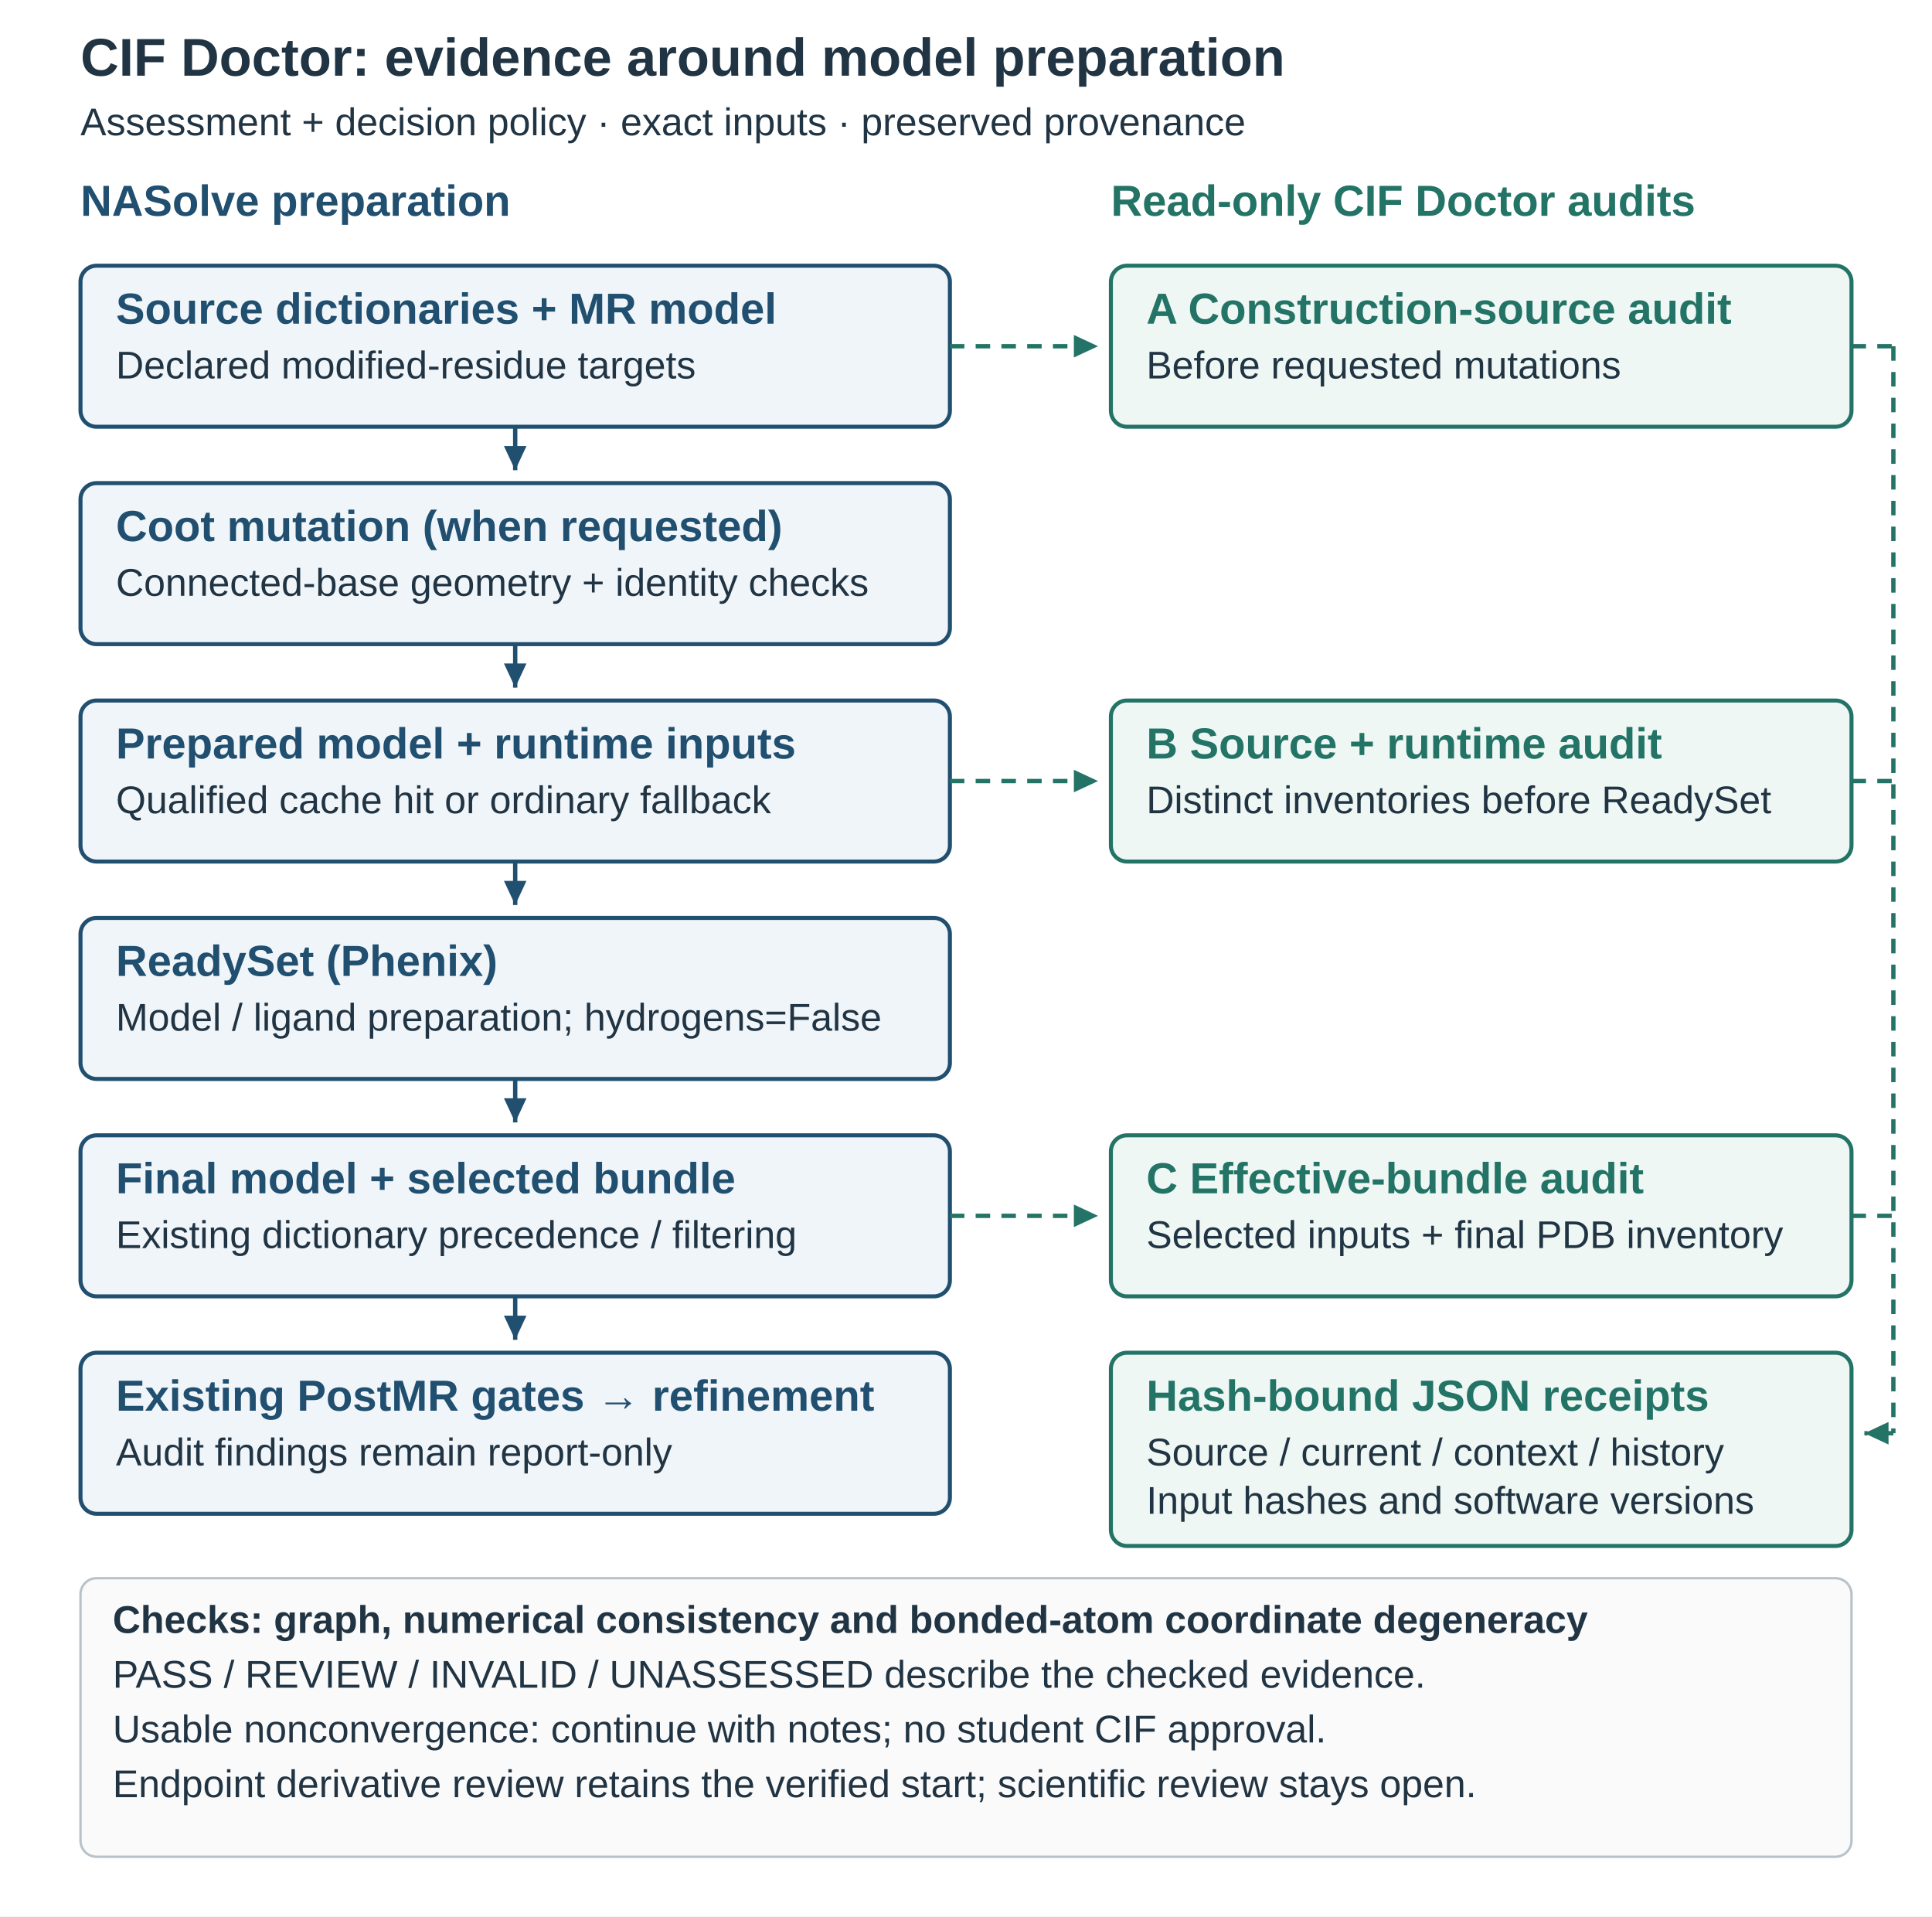
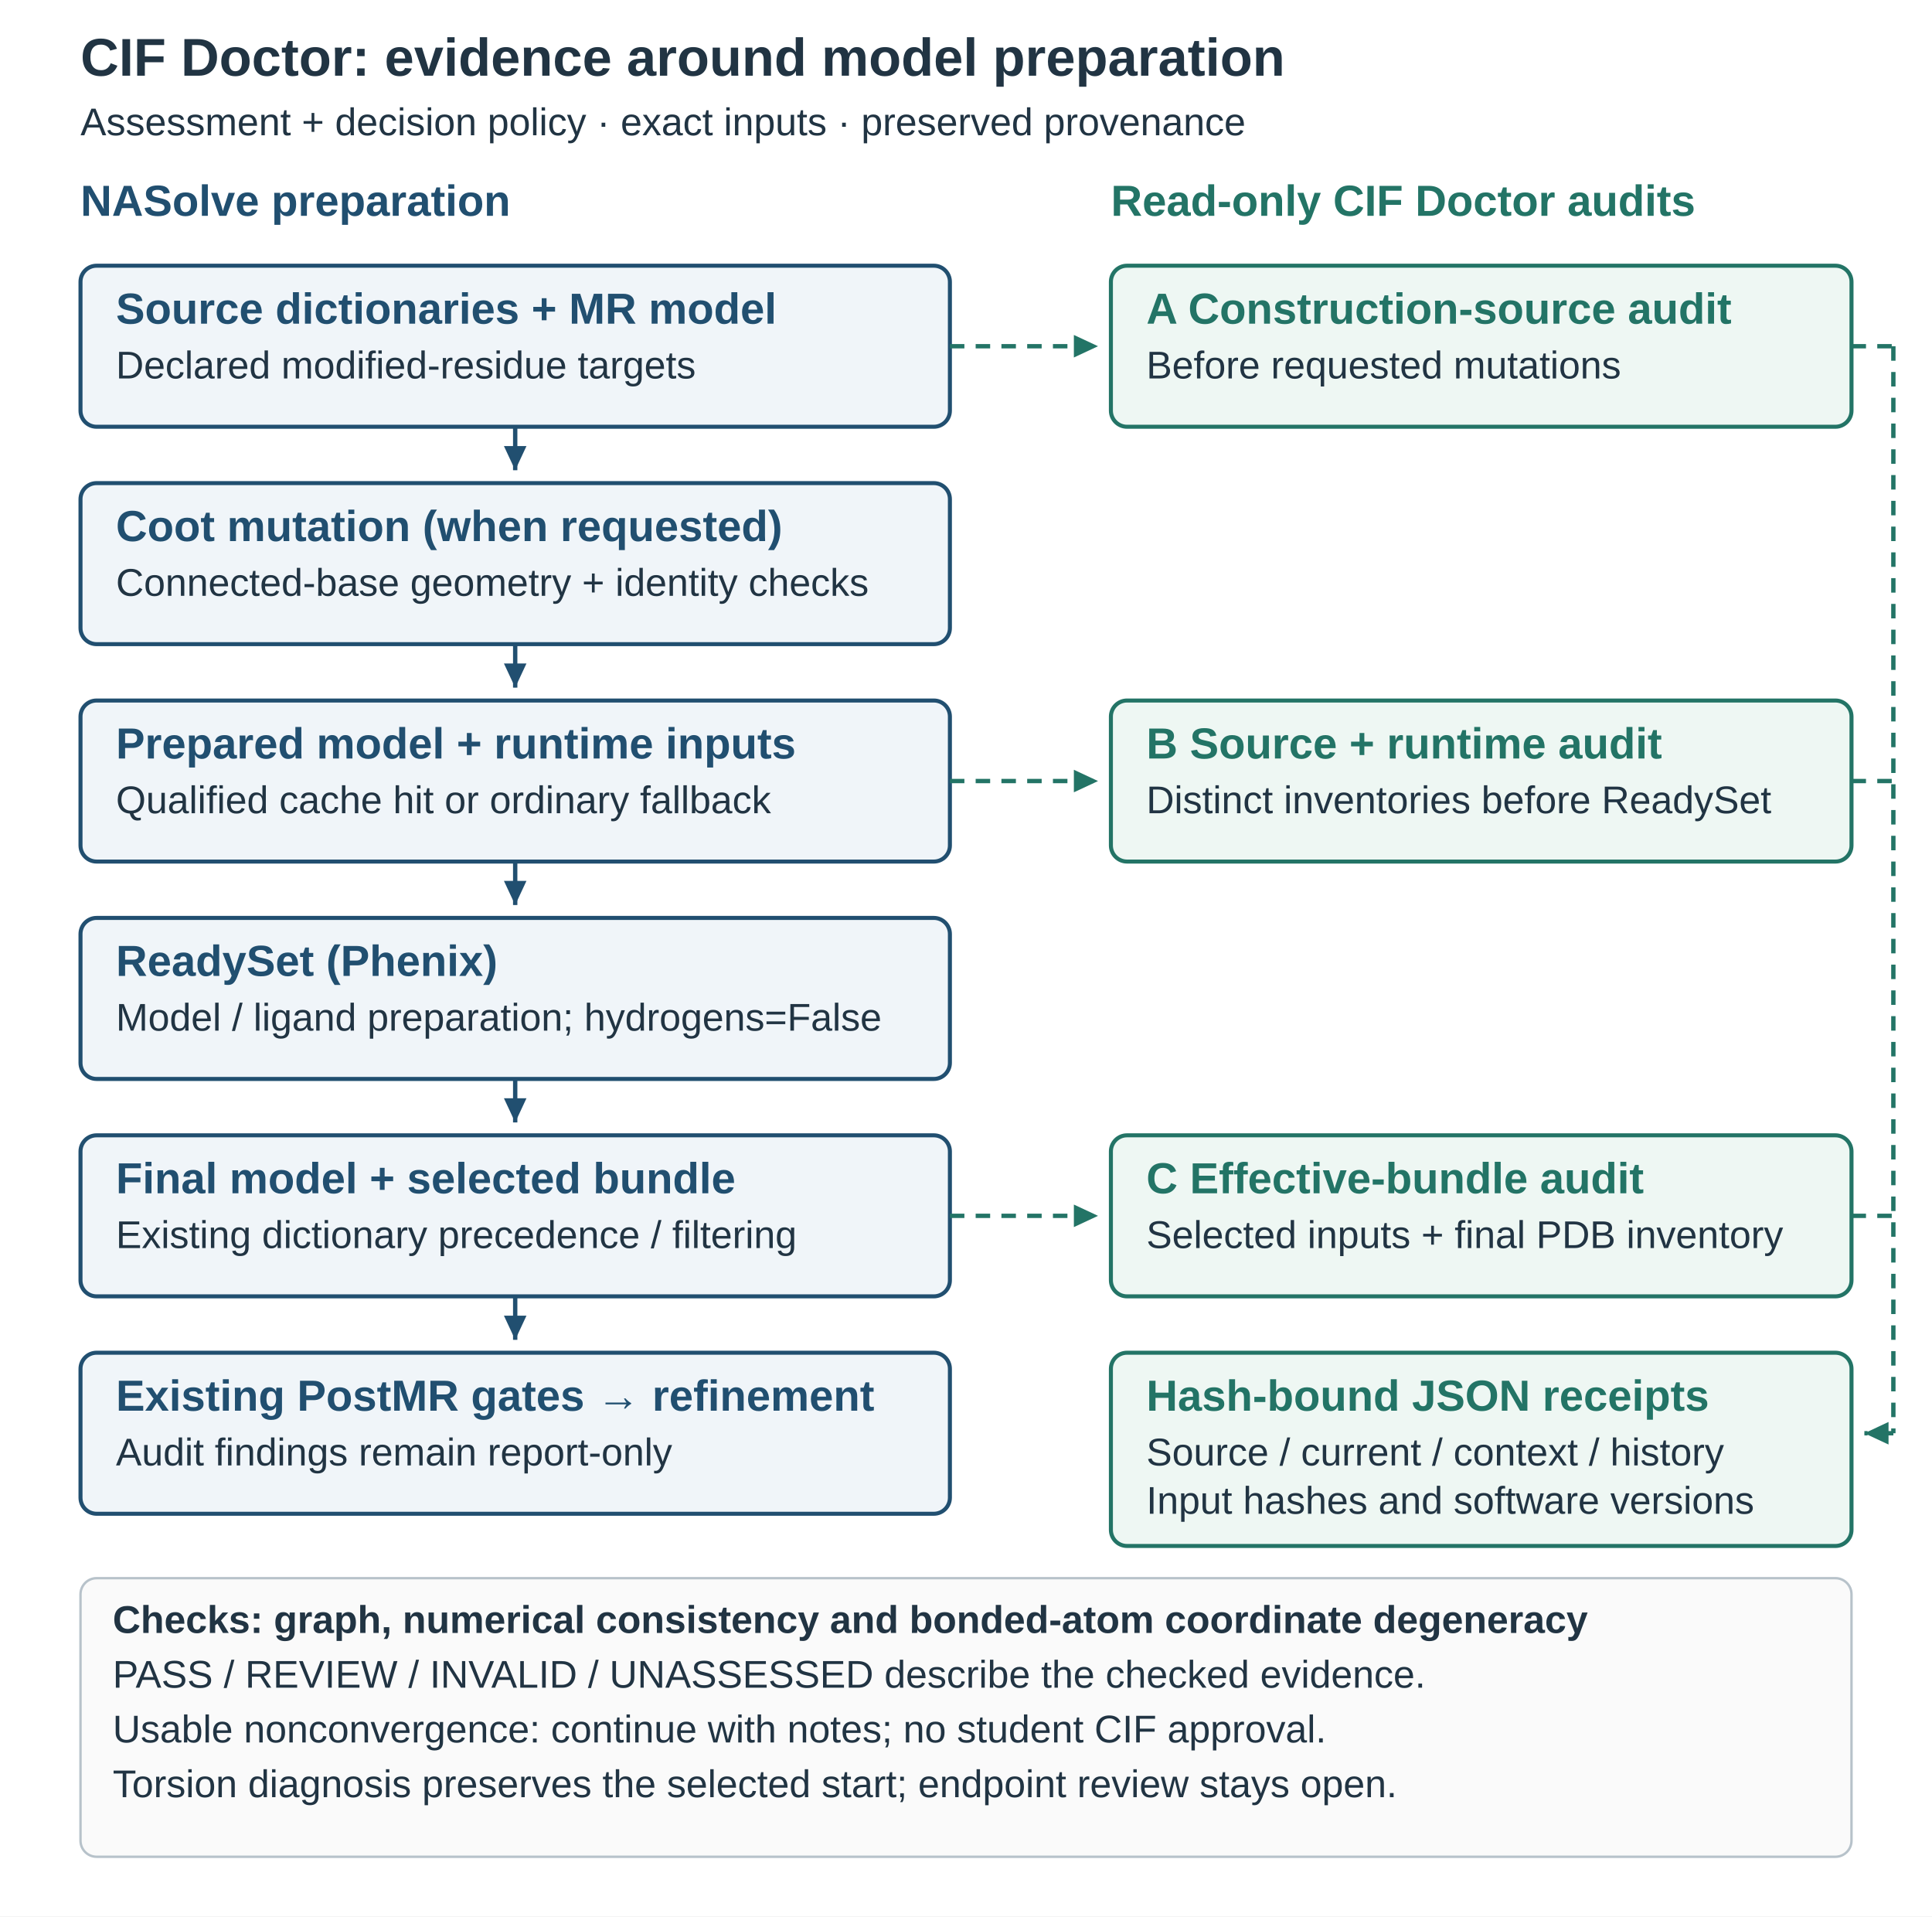
<svg xmlns="http://www.w3.org/2000/svg" width="180mm" height="178.5mm" viewBox="0 0 1200 1190" role="img" aria-labelledby="title description">
  <rect width="1200" height="1190" fill="white" />
  <text x="50" y="47" font-family="Arial, Helvetica, sans-serif" font-size="33" font-weight="bold" fill="#213443" text-anchor="start">CIF Doctor: evidence around model preparation</text>
  <text x="50" y="84" font-family="Arial, Helvetica, sans-serif" font-size="24" font-weight="normal" fill="#213443" text-anchor="start">Assessment + decision policy · exact inputs · preserved provenance</text>
  <text x="50" y="134" font-family="Arial, Helvetica, sans-serif" font-size="27" font-weight="bold" fill="#214f70" text-anchor="start">NASolve preparation</text>
  <text x="690" y="134" font-family="Arial, Helvetica, sans-serif" font-size="27" font-weight="bold" fill="#237466" text-anchor="start">Read-only CIF Doctor audits</text>
  <g id="source-inputs">
    <rect x="50" y="165" width="540" height="100" rx="10" fill="#f0f5f9" stroke="#214f70" stroke-width="2.5" />
    <text x="72" y="201" font-family="Arial, Helvetica, sans-serif" font-size="27" font-weight="bold" fill="#214f70" text-anchor="start">Source dictionaries + MR model</text>
    <text x="72" y="235" font-family="Arial, Helvetica, sans-serif" font-size="24" font-weight="normal" fill="#213443" text-anchor="start">Declared modified-residue targets</text>
  </g>
  <g id="coot-mutation">
    <rect x="50" y="300" width="540" height="100" rx="10" fill="#f0f5f9" stroke="#214f70" stroke-width="2.5" />
    <text x="72" y="336" font-family="Arial, Helvetica, sans-serif" font-size="27" font-weight="bold" fill="#214f70" text-anchor="start">Coot mutation (when requested)</text>
    <text x="72" y="370" font-family="Arial, Helvetica, sans-serif" font-size="24" font-weight="normal" fill="#213443" text-anchor="start">Connected-base geometry + identity checks</text>
  </g>
  <g id="prepared-inputs">
    <rect x="50" y="435" width="540" height="100" rx="10" fill="#f0f5f9" stroke="#214f70" stroke-width="2.5" />
    <text x="72" y="471" font-family="Arial, Helvetica, sans-serif" font-size="27" font-weight="bold" fill="#214f70" text-anchor="start">Prepared model + runtime inputs</text>
    <text x="72" y="505" font-family="Arial, Helvetica, sans-serif" font-size="24" font-weight="normal" fill="#213443" text-anchor="start">Qualified cache hit or ordinary fallback</text>
  </g>
  <g id="readyset">
    <rect x="50" y="570" width="540" height="100" rx="10" fill="#f0f5f9" stroke="#214f70" stroke-width="2.5" />
    <text x="72" y="606" font-family="Arial, Helvetica, sans-serif" font-size="27" font-weight="bold" fill="#214f70" text-anchor="start">ReadySet (Phenix)</text>
    <text x="72" y="640" font-family="Arial, Helvetica, sans-serif" font-size="24" font-weight="normal" fill="#213443" text-anchor="start">Model / ligand preparation; hydrogens=False</text>
  </g>
  <g id="effective-inputs">
    <rect x="50" y="705" width="540" height="100" rx="10" fill="#f0f5f9" stroke="#214f70" stroke-width="2.5" />
    <text x="72" y="741" font-family="Arial, Helvetica, sans-serif" font-size="27" font-weight="bold" fill="#214f70" text-anchor="start">Final model + selected bundle</text>
    <text x="72" y="775" font-family="Arial, Helvetica, sans-serif" font-size="24" font-weight="normal" fill="#213443" text-anchor="start">Existing dictionary precedence / filtering</text>
  </g>
  <g id="postmr-gates">
    <rect x="50" y="840" width="540" height="100" rx="10" fill="#f0f5f9" stroke="#214f70" stroke-width="2.5" />
    <text x="72" y="876" font-family="Arial, Helvetica, sans-serif" font-size="27" font-weight="bold" fill="#214f70" text-anchor="start">Existing PostMR gates → refinement</text>
    <text x="72" y="910" font-family="Arial, Helvetica, sans-serif" font-size="24" font-weight="normal" fill="#213443" text-anchor="start">Audit findings remain report-only</text>
  </g>
  <g id="preparation-flow-0">
    <path d="M 320.0 265.0 L 320.0 292.0" fill="none" stroke="#214f70" stroke-width="2.7" />
    <polygon points="320.0,292.0 313.0,277.0 327.0,277.0" fill="#214f70" />
  </g>
  <g id="preparation-flow-1">
    <path d="M 320.0 400.0 L 320.0 427.0" fill="none" stroke="#214f70" stroke-width="2.7" />
    <polygon points="320.0,427.0 313.0,412.0 327.0,412.0" fill="#214f70" />
  </g>
  <g id="preparation-flow-2">
    <path d="M 320.0 535.0 L 320.0 562.0" fill="none" stroke="#214f70" stroke-width="2.7" />
    <polygon points="320.0,562.0 313.0,547.0 327.0,547.0" fill="#214f70" />
  </g>
  <g id="preparation-flow-3">
    <path d="M 320.0 670.0 L 320.0 697.0" fill="none" stroke="#214f70" stroke-width="2.7" />
    <polygon points="320.0,697.0 313.0,682.0 327.0,682.0" fill="#214f70" />
  </g>
  <g id="preparation-flow-4">
    <path d="M 320.0 805.0 L 320.0 832.0" fill="none" stroke="#214f70" stroke-width="2.7" />
    <polygon points="320.0,832.0 313.0,817.0 327.0,817.0" fill="#214f70" />
  </g>
  <g id="mutation-audit">
    <rect x="690" y="165" width="460" height="100" rx="10" fill="#eef7f3" stroke="#237466" stroke-width="2.5" />
    <text x="712" y="201" font-family="Arial, Helvetica, sans-serif" font-size="27" font-weight="bold" fill="#237466" text-anchor="start">A  Construction-source audit</text>
    <text x="712" y="235" font-family="Arial, Helvetica, sans-serif" font-size="24" font-weight="normal" fill="#213443" text-anchor="start">Before requested mutations</text>
  </g>
  <g id="audit-branch-mutation-audit">
    <path d="M 590.0 215.0 L 599.0 215.0" fill="none" stroke="#237466" stroke-width="2.7" />
    <path d="M 606.0 215.0 L 615.0 215.0" fill="none" stroke="#237466" stroke-width="2.7" />
    <path d="M 622.0 215.0 L 631.0 215.0" fill="none" stroke="#237466" stroke-width="2.7" />
    <path d="M 638.0 215.0 L 647.0 215.0" fill="none" stroke="#237466" stroke-width="2.7" />
    <path d="M 654.0 215.0 L 663.0 215.0" fill="none" stroke="#237466" stroke-width="2.7" />
    <path d="M 670.0 215.0 L 679.0 215.0" fill="none" stroke="#237466" stroke-width="2.7" />
    <polygon points="682.0,215.0 667.0,222.0 667.0,208.0" fill="#237466" />
  </g>
  <g id="source-runtime-audit">
    <rect x="690" y="435" width="460" height="100" rx="10" fill="#eef7f3" stroke="#237466" stroke-width="2.5" />
    <text x="712" y="471" font-family="Arial, Helvetica, sans-serif" font-size="27" font-weight="bold" fill="#237466" text-anchor="start">B  Source + runtime audit</text>
    <text x="712" y="505" font-family="Arial, Helvetica, sans-serif" font-size="24" font-weight="normal" fill="#213443" text-anchor="start">Distinct inventories before ReadySet</text>
  </g>
  <g id="audit-branch-source-runtime-audit">
    <path d="M 590.0 485.0 L 599.0 485.0" fill="none" stroke="#237466" stroke-width="2.7" />
    <path d="M 606.0 485.0 L 615.0 485.0" fill="none" stroke="#237466" stroke-width="2.7" />
    <path d="M 622.0 485.0 L 631.0 485.0" fill="none" stroke="#237466" stroke-width="2.7" />
    <path d="M 638.0 485.0 L 647.0 485.0" fill="none" stroke="#237466" stroke-width="2.7" />
    <path d="M 654.0 485.0 L 663.0 485.0" fill="none" stroke="#237466" stroke-width="2.7" />
    <path d="M 670.0 485.0 L 679.0 485.0" fill="none" stroke="#237466" stroke-width="2.7" />
    <polygon points="682.0,485.0 667.0,492.0 667.0,478.0" fill="#237466" />
  </g>
  <g id="effective-audit">
    <rect x="690" y="705" width="460" height="100" rx="10" fill="#eef7f3" stroke="#237466" stroke-width="2.5" />
    <text x="712" y="741" font-family="Arial, Helvetica, sans-serif" font-size="27" font-weight="bold" fill="#237466" text-anchor="start">C  Effective-bundle audit</text>
    <text x="712" y="775" font-family="Arial, Helvetica, sans-serif" font-size="24" font-weight="normal" fill="#213443" text-anchor="start">Selected inputs + final PDB inventory</text>
  </g>
  <g id="audit-branch-effective-audit">
    <path d="M 590.0 755.0 L 599.0 755.0" fill="none" stroke="#237466" stroke-width="2.7" />
    <path d="M 606.0 755.0 L 615.0 755.0" fill="none" stroke="#237466" stroke-width="2.7" />
    <path d="M 622.0 755.0 L 631.0 755.0" fill="none" stroke="#237466" stroke-width="2.7" />
    <path d="M 638.0 755.0 L 647.0 755.0" fill="none" stroke="#237466" stroke-width="2.7" />
    <path d="M 654.0 755.0 L 663.0 755.0" fill="none" stroke="#237466" stroke-width="2.7" />
    <path d="M 670.0 755.0 L 679.0 755.0" fill="none" stroke="#237466" stroke-width="2.7" />
    <polygon points="682.0,755.0 667.0,762.0 667.0,748.0" fill="#237466" />
  </g>
  <g id="json-receipts">
    <rect x="690" y="840" width="460" height="120" rx="10" fill="#eef7f3" stroke="#237466" stroke-width="2.5" />
    <text x="712" y="876" font-family="Arial, Helvetica, sans-serif" font-size="27" font-weight="bold" fill="#237466" text-anchor="start">Hash-bound JSON receipts</text>
    <text x="712" y="910" font-family="Arial, Helvetica, sans-serif" font-size="24" font-weight="normal" fill="#213443" text-anchor="start">Source / current / context / history</text>
    <text x="712" y="940" font-family="Arial, Helvetica, sans-serif" font-size="24" font-weight="normal" fill="#213443" text-anchor="start">Input hashes and software versions</text>
  </g>
  <g id="mutation-to-receipts">
    <path d="M 1150.0 215.0 L 1159.0 215.0" fill="none" stroke="#237466" stroke-width="2.7" />
    <path d="M 1166.0 215.0 L 1175.0 215.0" fill="none" stroke="#237466" stroke-width="2.7" />
    <path d="M 1176.0 215.0 L 1176.0 224.0" fill="none" stroke="#237466" stroke-width="2.7" />
    <path d="M 1176.0 231.0 L 1176.0 240.0" fill="none" stroke="#237466" stroke-width="2.7" />
    <path d="M 1176.0 247.0 L 1176.0 256.0" fill="none" stroke="#237466" stroke-width="2.7" />
    <path d="M 1176.0 263.0 L 1176.0 272.0" fill="none" stroke="#237466" stroke-width="2.7" />
    <path d="M 1176.0 279.0 L 1176.0 288.0" fill="none" stroke="#237466" stroke-width="2.7" />
    <path d="M 1176.0 295.0 L 1176.0 304.0" fill="none" stroke="#237466" stroke-width="2.7" />
    <path d="M 1176.0 311.0 L 1176.0 320.0" fill="none" stroke="#237466" stroke-width="2.7" />
    <path d="M 1176.0 327.0 L 1176.0 336.0" fill="none" stroke="#237466" stroke-width="2.7" />
    <path d="M 1176.0 343.0 L 1176.0 352.0" fill="none" stroke="#237466" stroke-width="2.7" />
    <path d="M 1176.0 359.0 L 1176.0 368.0" fill="none" stroke="#237466" stroke-width="2.7" />
    <path d="M 1176.0 375.0 L 1176.0 384.0" fill="none" stroke="#237466" stroke-width="2.7" />
    <path d="M 1176.0 391.0 L 1176.0 400.0" fill="none" stroke="#237466" stroke-width="2.7" />
    <path d="M 1176.0 407.0 L 1176.0 416.0" fill="none" stroke="#237466" stroke-width="2.7" />
    <path d="M 1176.0 423.0 L 1176.0 432.0" fill="none" stroke="#237466" stroke-width="2.7" />
    <path d="M 1176.0 439.0 L 1176.0 448.0" fill="none" stroke="#237466" stroke-width="2.7" />
    <path d="M 1176.0 455.0 L 1176.0 464.0" fill="none" stroke="#237466" stroke-width="2.7" />
    <path d="M 1176.0 471.0 L 1176.0 480.0" fill="none" stroke="#237466" stroke-width="2.7" />
    <path d="M 1176.0 487.0 L 1176.0 496.0" fill="none" stroke="#237466" stroke-width="2.7" />
    <path d="M 1176.0 503.0 L 1176.0 512.0" fill="none" stroke="#237466" stroke-width="2.7" />
    <path d="M 1176.0 519.0 L 1176.0 528.0" fill="none" stroke="#237466" stroke-width="2.7" />
    <path d="M 1176.0 535.0 L 1176.0 544.0" fill="none" stroke="#237466" stroke-width="2.7" />
    <path d="M 1176.0 551.0 L 1176.0 560.0" fill="none" stroke="#237466" stroke-width="2.7" />
    <path d="M 1176.0 567.0 L 1176.0 576.0" fill="none" stroke="#237466" stroke-width="2.7" />
    <path d="M 1176.0 583.0 L 1176.0 592.0" fill="none" stroke="#237466" stroke-width="2.7" />
    <path d="M 1176.0 599.0 L 1176.0 608.0" fill="none" stroke="#237466" stroke-width="2.7" />
    <path d="M 1176.0 615.0 L 1176.0 624.0" fill="none" stroke="#237466" stroke-width="2.7" />
    <path d="M 1176.0 631.0 L 1176.0 640.0" fill="none" stroke="#237466" stroke-width="2.7" />
    <path d="M 1176.0 647.0 L 1176.0 656.0" fill="none" stroke="#237466" stroke-width="2.7" />
    <path d="M 1176.0 663.0 L 1176.0 672.0" fill="none" stroke="#237466" stroke-width="2.7" />
    <path d="M 1176.0 679.0 L 1176.0 688.0" fill="none" stroke="#237466" stroke-width="2.7" />
    <path d="M 1176.0 695.0 L 1176.0 704.0" fill="none" stroke="#237466" stroke-width="2.7" />
    <path d="M 1176.0 711.0 L 1176.0 720.0" fill="none" stroke="#237466" stroke-width="2.7" />
    <path d="M 1176.0 727.0 L 1176.0 736.0" fill="none" stroke="#237466" stroke-width="2.7" />
    <path d="M 1176.0 743.0 L 1176.0 752.0" fill="none" stroke="#237466" stroke-width="2.7" />
    <path d="M 1176.0 759.0 L 1176.0 768.0" fill="none" stroke="#237466" stroke-width="2.7" />
    <path d="M 1176.0 775.0 L 1176.0 784.0" fill="none" stroke="#237466" stroke-width="2.7" />
    <path d="M 1176.0 791.0 L 1176.0 800.0" fill="none" stroke="#237466" stroke-width="2.7" />
    <path d="M 1176.0 807.0 L 1176.0 816.0" fill="none" stroke="#237466" stroke-width="2.7" />
    <path d="M 1176.0 823.0 L 1176.0 832.0" fill="none" stroke="#237466" stroke-width="2.7" />
    <path d="M 1176.0 839.0 L 1176.0 848.0" fill="none" stroke="#237466" stroke-width="2.7" />
    <path d="M 1176.0 855.0 L 1176.0 864.0" fill="none" stroke="#237466" stroke-width="2.7" />
    <path d="M 1176.0 871.0 L 1176.0 880.0" fill="none" stroke="#237466" stroke-width="2.7" />
    <path d="M 1176.0 887.0 L 1176.0 890.0" fill="none" stroke="#237466" stroke-width="2.7" />
    <path d="M 1176.0 890.0 L 1167.0 890.0" fill="none" stroke="#237466" stroke-width="2.7" />
    <path d="M 1160.0 890.0 L 1158.0 890.0" fill="none" stroke="#237466" stroke-width="2.7" />
    <polygon points="1158.0,890.0 1173.0,883.0 1173.0,897.0" fill="#237466" />
  </g>
  <g id="source-to-receipts">
    <path d="M 1150.0 485.0 L 1159.0 485.0" fill="none" stroke="#237466" stroke-width="2.7" />
    <path d="M 1166.0 485.0 L 1175.0 485.0" fill="none" stroke="#237466" stroke-width="2.7" />
  </g>
  <g id="effective-to-receipts">
    <path d="M 1150.0 755.0 L 1159.0 755.0" fill="none" stroke="#237466" stroke-width="2.7" />
    <path d="M 1166.0 755.0 L 1175.0 755.0" fill="none" stroke="#237466" stroke-width="2.7" />
  </g>
  <g id="scope-notes">
    <rect x="50" y="980" width="1100" height="173" rx="10" fill="#fafafa" stroke="#b7c2ca" stroke-width="1.5" />
    <text x="70" y="1014" font-family="Arial, Helvetica, sans-serif" font-size="24" font-weight="bold" fill="#213443" text-anchor="start">Checks: graph, numerical consistency and bonded-atom coordinate degeneracy</text>
    <text x="70" y="1048" font-family="Arial, Helvetica, sans-serif" font-size="24" font-weight="normal" fill="#213443" text-anchor="start">PASS / REVIEW / INVALID / UNASSESSED describe the checked evidence.</text>
    <text x="70" y="1082" font-family="Arial, Helvetica, sans-serif" font-size="24" font-weight="normal" fill="#213443" text-anchor="start">Usable nonconvergence: continue with notes; no student CIF approval.</text>
-     <text x="70" y="1116" font-family="Arial, Helvetica, sans-serif" font-size="24" font-weight="normal" fill="#213443" text-anchor="start">Endpoint derivative review retains the verified start; scientific review stays open.</text>
+     <text x="70" y="1116" font-family="Arial, Helvetica, sans-serif" font-size="24" font-weight="normal" fill="#213443" text-anchor="start">Torsion diagnosis preserves the selected start; endpoint review stays open.</text>
  </g>
</svg>
